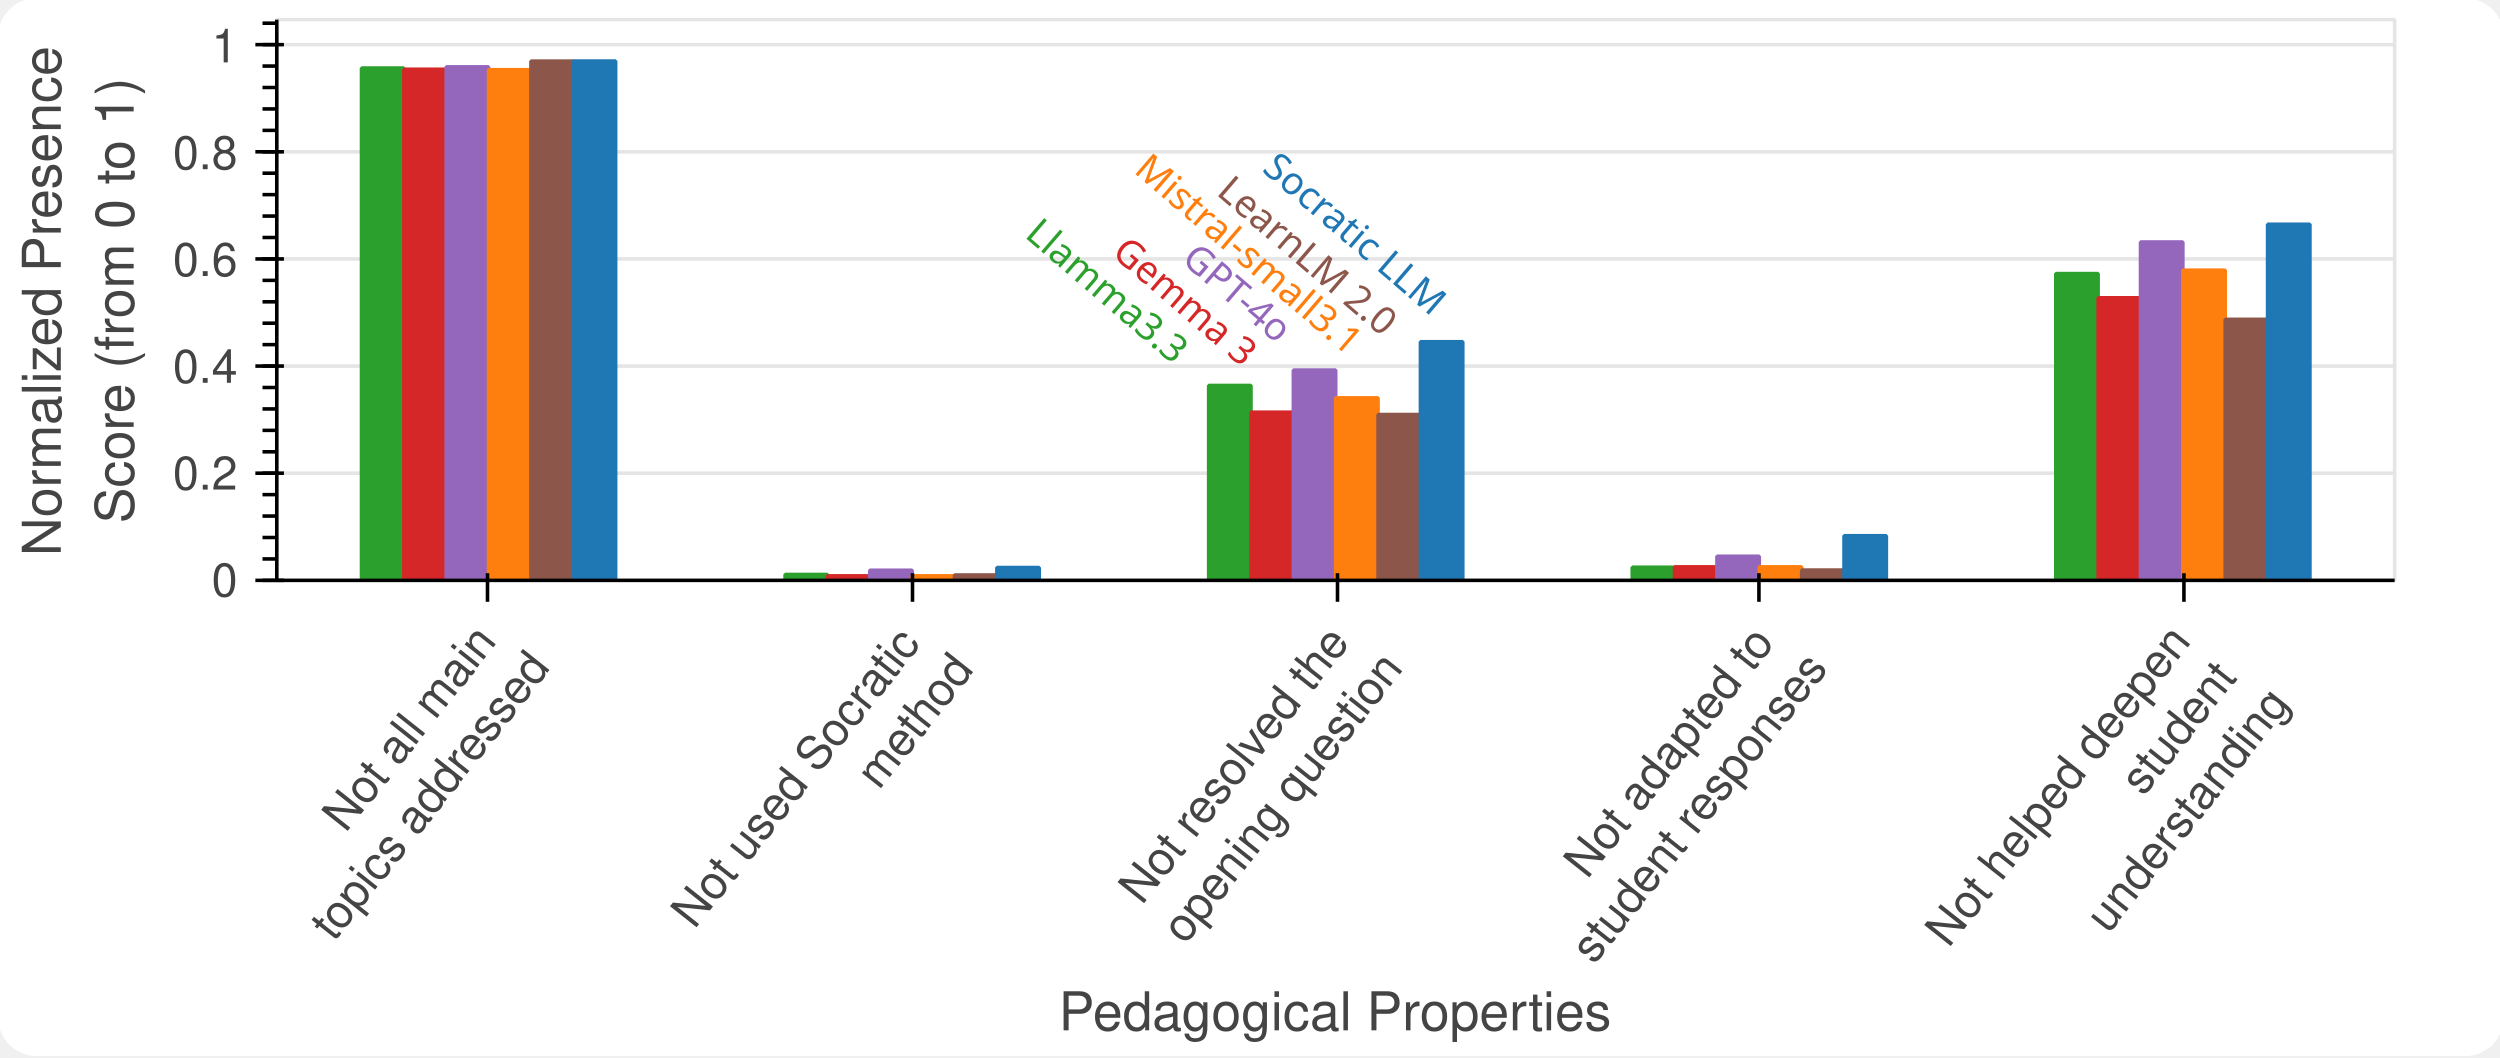
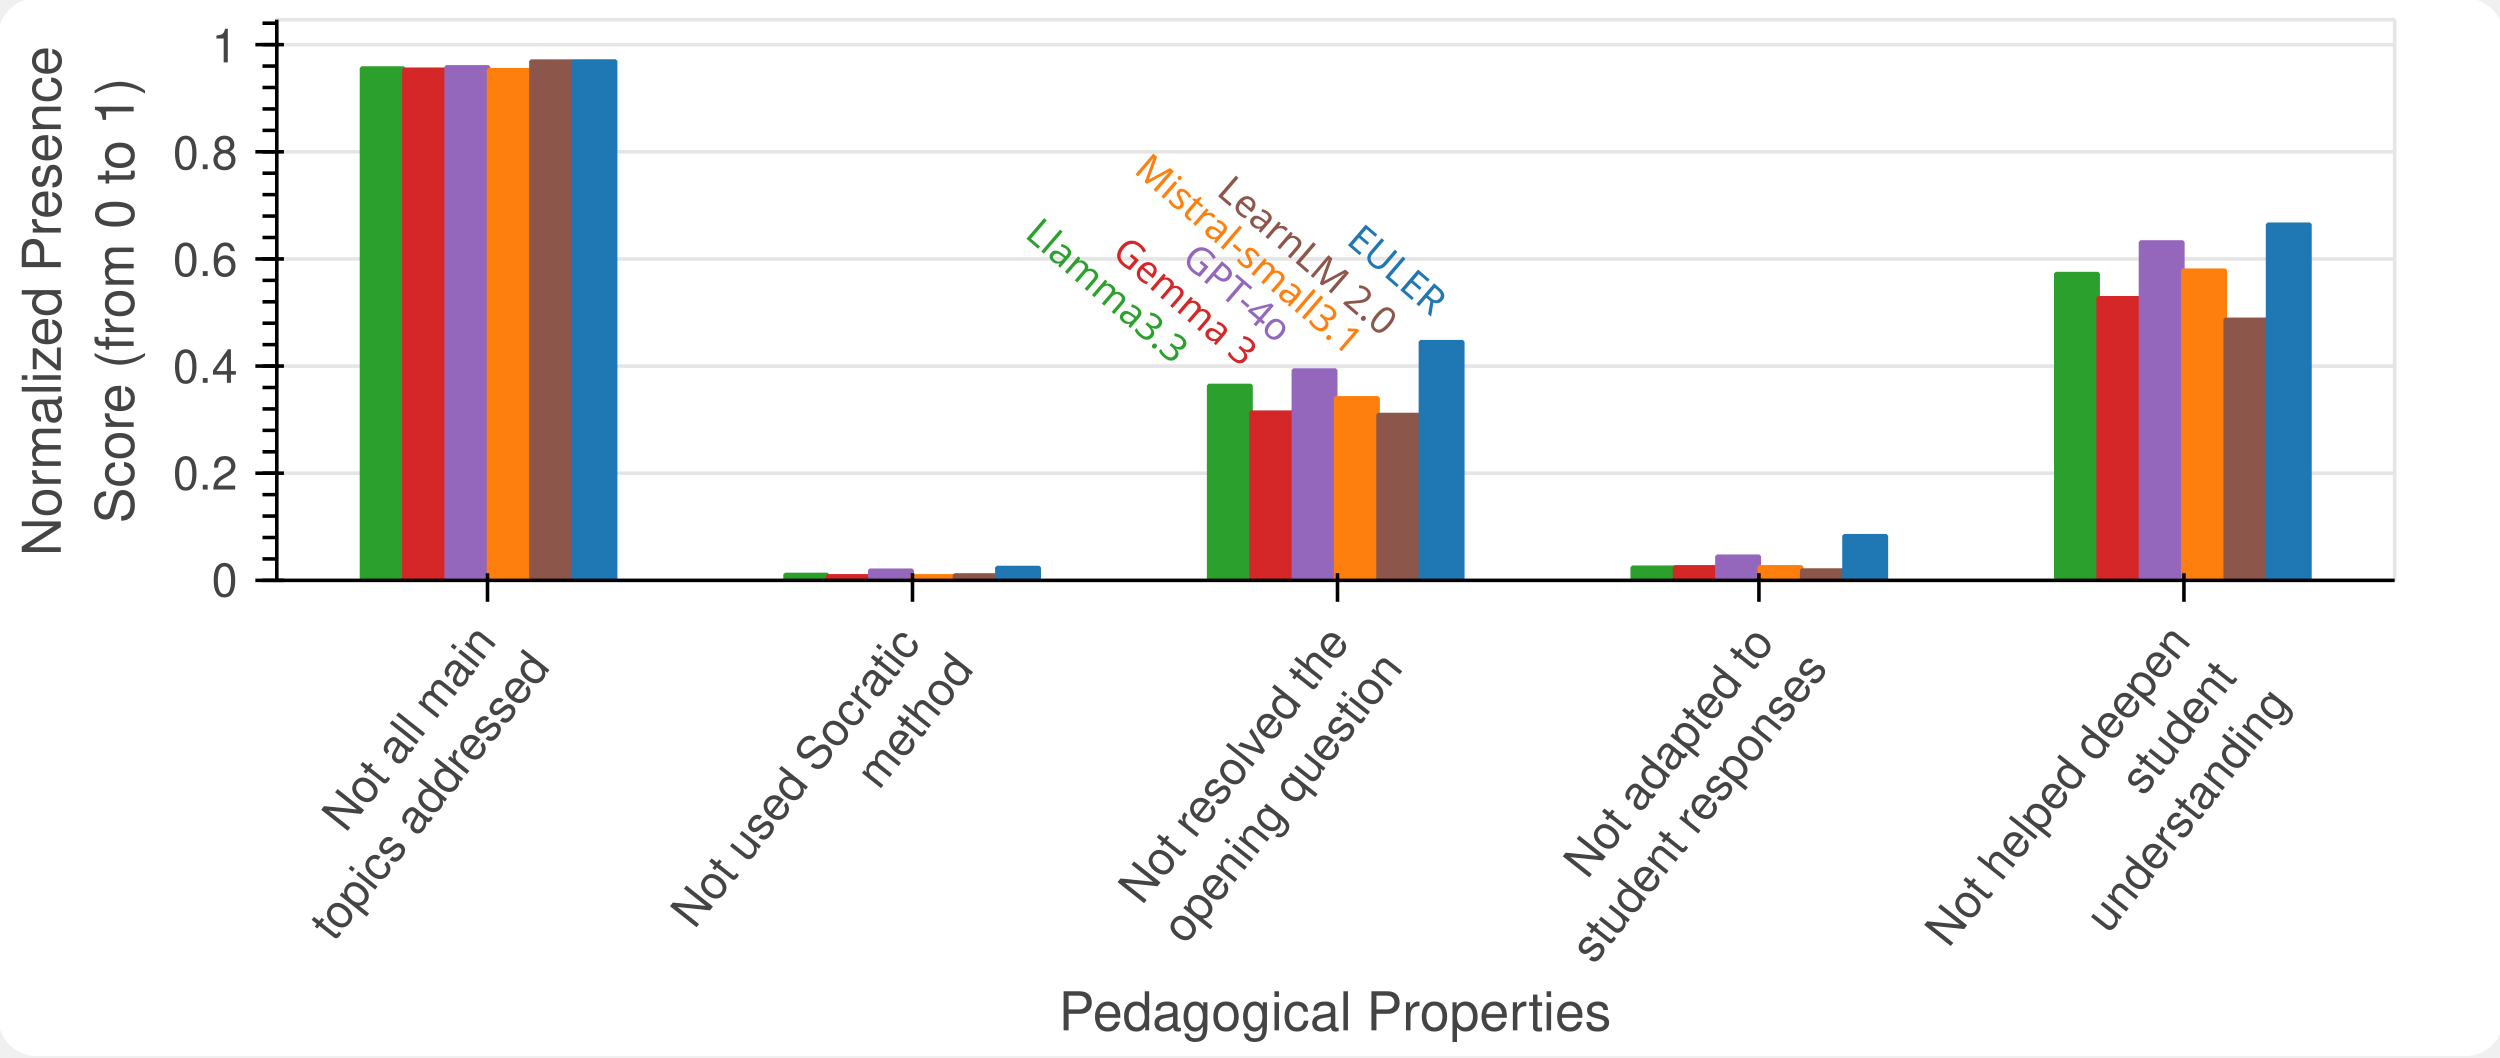
<svg xmlns="http://www.w3.org/2000/svg" version="1.1" width="700" height="296" id="svg170">
  <defs id="defs32">
    <clipPath id="izFuAyuVTcmM">
      <path fill="none" stroke="none" d="m 0.5,0.5 h 700 v 400 H 0.5 Z m 77,5 h 593 v 157 h -593 z" clip-rule="evenodd" id="path2" />
    </clipPath>
    <clipPath id="bMPKakMuCRXu">
      <path fill="none" stroke="none" d="m 77.5,5.5 h 593 v 157 h -593 z" id="path5" />
    </clipPath>
    <clipPath id="ISATMhncmSdz">
      <path fill="none" stroke="none" d="m 77.5,5.5 h 593 v 157 h -593 z" id="path8" />
    </clipPath>
    <clipPath id="rDQkkQGeRsXB">
      <path fill="none" stroke="none" d="m 77.5,5.5 h 593 v 157 h -593 z" id="path11" />
    </clipPath>
    <clipPath id="AXeJTOJRDCzE">
      <path fill="none" stroke="none" d="m 77.5,5.5 h 593 v 157 h -593 z" id="path14" />
    </clipPath>
    <clipPath id="ATDfAleDVMDz">
      <path fill="none" stroke="none" d="m 77.5,5.5 h 593 v 157 h -593 z" id="path17" />
    </clipPath>
    <clipPath id="SgLZUaMKiaKR">
      <path fill="none" stroke="none" d="m 77.5,5.5 h 593 v 157 h -593 z" id="path20" />
    </clipPath>
    <clipPath id="FuRLBJqnBbSi">
      <path fill="none" stroke="none" d="m 77.5,5.5 h 593 v 157 h -593 z" id="path23" />
    </clipPath>
    <clipPath id="THNKwRcSxKEu">
      <path fill="none" stroke="none" d="m 77.5,5.5 h 593 v 157 h -593 z" id="path26" />
    </clipPath>
    <clipPath id="sJkCHAxoeiKR">
      <path fill="none" stroke="none" d="m 77.5,5.5 h 593 v 157 h -593 z" id="path29" />
    </clipPath>
  </defs>
  <rect style="fill:#ffffff;stroke:none;stroke-width:1.506;stroke-opacity:0.973;stroke-dasharray:none" id="rect514" width="701.587" height="296.24" x="-0.53" y="-0.53" ry="10.841" />
  <path fill="#ffffff" stroke="none" paint-order="stroke" d="m 77.5,5.5 h 593 v 157 h -593 z" id="path36" />
  <path fill="none" stroke="#e5e5e5" paint-order="fill" d="m 77.5,5.5 h 593 v 157 h -593 z" stroke-linejoin="bevel" stroke-miterlimit="10" id="path38" />
  <path fill="none" stroke="#e5e5e5" paint-order="fill" d="m 77.5,132.5 h 593 m -593,-30 h 593 m -593,-30 h 593 m -593,-30 h 593 m -593,-30 h 593" stroke-linejoin="bevel" stroke-miterlimit="10" clip-path="url(#ISATMhncmSdz)" id="path40" />
  <path fill="#2ca02c" stroke="#2ca02c" paint-order="fill" d="m 101.22,19.052 h 11.86 V 162.5 h -11.86 z" fill-opacity="1" clip-path="url(#rDQkkQGeRsXB)" stroke-opacity="1" stroke-linejoin="bevel" stroke-miterlimit="10" id="path42" />
  <path fill="#2ca02c" stroke="#2ca02c" paint-order="fill" d="m 219.82,160.838 h 11.86 V 162.5 h -11.86 z" fill-opacity="1" clip-path="url(#rDQkkQGeRsXB)" stroke-opacity="1" stroke-linejoin="bevel" stroke-miterlimit="10" id="path44" />
  <path fill="#2ca02c" stroke="#2ca02c" paint-order="fill" d="M 338.42,107.929 H 350.28 V 162.5 h -11.86 z" fill-opacity="1" clip-path="url(#rDQkkQGeRsXB)" stroke-opacity="1" stroke-linejoin="bevel" stroke-miterlimit="10" id="path46" />
  <path fill="#2ca02c" stroke="#2ca02c" paint-order="fill" d="M 457.02,158.832 H 468.88 V 162.5 h -11.86 z" fill-opacity="1" clip-path="url(#rDQkkQGeRsXB)" stroke-opacity="1" stroke-linejoin="bevel" stroke-miterlimit="10" id="path48" />
  <path fill="#2ca02c" stroke="#2ca02c" paint-order="fill" d="m 575.62,76.6 h 11.86 V 162.5 H 575.62 Z" fill-opacity="1" clip-path="url(#rDQkkQGeRsXB)" stroke-opacity="1" stroke-linejoin="bevel" stroke-miterlimit="10" id="path50" />
  <path fill="#d62728" stroke="#d62728" paint-order="fill" d="m 113.08,19.398 h 11.86 V 162.5 h -11.86 z" fill-opacity="1" clip-path="url(#AXeJTOJRDCzE)" stroke-opacity="1" stroke-linejoin="bevel" stroke-miterlimit="10" id="path52" />
  <path fill="#d62728" stroke="#d62728" paint-order="fill" d="m 231.68,161.247 h 11.86 V 162.5 h -11.86 z" fill-opacity="1" clip-path="url(#AXeJTOJRDCzE)" stroke-opacity="1" stroke-linejoin="bevel" stroke-miterlimit="10" id="path54" />
  <path fill="#d62728" stroke="#d62728" paint-order="fill" d="m 350.28,115.416 h 11.86 V 162.5 H 350.28 Z" fill-opacity="1" clip-path="url(#AXeJTOJRDCzE)" stroke-opacity="1" stroke-linejoin="bevel" stroke-miterlimit="10" id="path56" />
  <path fill="#d62728" stroke="#d62728" paint-order="fill" d="m 468.88,158.727 h 11.86 V 162.5 H 468.88 Z" fill-opacity="1" clip-path="url(#AXeJTOJRDCzE)" stroke-opacity="1" stroke-linejoin="bevel" stroke-miterlimit="10" id="path58" />
  <path fill="#d62728" stroke="#d62728" paint-order="fill" d="m 587.48,83.376 h 11.86 V 162.5 h -11.86 z" fill-opacity="1" clip-path="url(#AXeJTOJRDCzE)" stroke-opacity="1" stroke-linejoin="bevel" stroke-miterlimit="10" id="path60" />
  <path fill="#9467bd" stroke="#9467bd" paint-order="fill" d="m 124.94,18.714 h 11.86 V 162.5 h -11.86 z" fill-opacity="1" clip-path="url(#ATDfAleDVMDz)" stroke-opacity="1" stroke-linejoin="bevel" stroke-miterlimit="10" id="path62" />
  <path fill="#9467bd" stroke="#9467bd" paint-order="fill" d="m 243.54,159.662 h 11.86 V 162.5 h -11.86 z" fill-opacity="1" clip-path="url(#ATDfAleDVMDz)" stroke-opacity="1" stroke-linejoin="bevel" stroke-miterlimit="10" id="path64" />
  <path fill="#9467bd" stroke="#9467bd" paint-order="fill" d="M 362.14,103.613 H 374 V 162.5 h -11.86 z" fill-opacity="1" clip-path="url(#ATDfAleDVMDz)" stroke-opacity="1" stroke-linejoin="bevel" stroke-miterlimit="10" id="path66" />
  <path fill="#9467bd" stroke="#9467bd" paint-order="fill" d="m 480.74,155.752 h 11.86 V 162.5 h -11.86 z" fill-opacity="1" clip-path="url(#ATDfAleDVMDz)" stroke-opacity="1" stroke-linejoin="bevel" stroke-miterlimit="10" id="path68" />
  <path fill="#9467bd" stroke="#9467bd" paint-order="fill" d="m 599.34,67.75 h 11.86 V 162.5 h -11.86 z" fill-opacity="1" clip-path="url(#ATDfAleDVMDz)" stroke-opacity="1" stroke-linejoin="bevel" stroke-miterlimit="10" id="path70" />
  <path fill="#ff7f0e" stroke="#ff7f0e" paint-order="fill" d="m 136.8,19.513 h 11.86 V 162.5 H 136.8 Z" fill-opacity="1" clip-path="url(#SgLZUaMKiaKR)" stroke-opacity="1" stroke-linejoin="bevel" stroke-miterlimit="10" id="path72" />
  <path fill="#ff7f0e" stroke="#ff7f0e" paint-order="fill" d="m 255.4,161.238 h 11.86 V 162.5 h -11.86 z" fill-opacity="1" clip-path="url(#SgLZUaMKiaKR)" stroke-opacity="1" stroke-linejoin="bevel" stroke-miterlimit="10" id="path74" />
  <path fill="#ff7f0e" stroke="#ff7f0e" paint-order="fill" d="m 374,111.4 h 11.86 V 162.5 H 374 Z" fill-opacity="1" clip-path="url(#SgLZUaMKiaKR)" stroke-opacity="1" stroke-linejoin="bevel" stroke-miterlimit="10" id="path76" />
  <path fill="#ff7f0e" stroke="#ff7f0e" paint-order="fill" d="m 492.6,158.72 h 11.86 V 162.5 h -11.86 z" fill-opacity="1" clip-path="url(#SgLZUaMKiaKR)" stroke-opacity="1" stroke-linejoin="bevel" stroke-miterlimit="10" id="path78" />
  <path fill="#ff7f0e" stroke="#ff7f0e" paint-order="fill" d="M 611.2,75.648 H 623.06 V 162.5 h -11.86 z" fill-opacity="1" clip-path="url(#SgLZUaMKiaKR)" stroke-opacity="1" stroke-linejoin="bevel" stroke-miterlimit="10" id="path80" />
  <path fill="#8c564b" stroke="#8c564b" paint-order="fill" d="m 148.66,17.105 h 11.86 V 162.5 H 148.66 Z" fill-opacity="1" clip-path="url(#FuRLBJqnBbSi)" stroke-opacity="1" stroke-linejoin="bevel" stroke-miterlimit="10" id="path82" />
  <path fill="#8c564b" stroke="#8c564b" paint-order="fill" d="M 267.26,160.992 H 279.12 V 162.5 h -11.86 z" fill-opacity="1" clip-path="url(#FuRLBJqnBbSi)" stroke-opacity="1" stroke-linejoin="bevel" stroke-miterlimit="10" id="path84" />
  <path fill="#8c564b" stroke="#8c564b" paint-order="fill" d="M 385.86,116.061 H 397.72 V 162.5 h -11.86 z" fill-opacity="1" clip-path="url(#FuRLBJqnBbSi)" stroke-opacity="1" stroke-linejoin="bevel" stroke-miterlimit="10" id="path86" />
  <path fill="#8c564b" stroke="#8c564b" paint-order="fill" d="m 504.46,159.615 h 11.86 V 162.5 h -11.86 z" fill-opacity="1" clip-path="url(#FuRLBJqnBbSi)" stroke-opacity="1" stroke-linejoin="bevel" stroke-miterlimit="10" id="path88" />
  <path fill="#8c564b" stroke="#8c564b" paint-order="fill" d="m 623.06,89.403 h 11.86 V 162.5 H 623.06 Z" fill-opacity="1" clip-path="url(#FuRLBJqnBbSi)" stroke-opacity="1" stroke-linejoin="bevel" stroke-miterlimit="10" id="path90" />
  <path fill="#1f77b4" stroke="#1f77b4" paint-order="fill" d="m 160.52,17.085 h 11.86 V 162.5 H 160.52 Z" fill-opacity="1" clip-path="url(#THNKwRcSxKEu)" stroke-opacity="1" stroke-linejoin="bevel" stroke-miterlimit="10" id="path92" />
  <path fill="#1f77b4" stroke="#1f77b4" paint-order="fill" d="m 279.12,158.903 h 11.86 V 162.5 H 279.12 Z" fill-opacity="1" clip-path="url(#THNKwRcSxKEu)" stroke-opacity="1" stroke-linejoin="bevel" stroke-miterlimit="10" id="path94" />
  <path fill="#1f77b4" stroke="#1f77b4" paint-order="fill" d="m 397.72,95.69 h 11.86 V 162.5 H 397.72 Z" fill-opacity="1" clip-path="url(#THNKwRcSxKEu)" stroke-opacity="1" stroke-linejoin="bevel" stroke-miterlimit="10" id="path96" />
  <path fill="#1f77b4" stroke="#1f77b4" paint-order="fill" d="m 516.32,150.01 h 11.86 V 162.5 h -11.86 z" fill-opacity="1" clip-path="url(#THNKwRcSxKEu)" stroke-opacity="1" stroke-linejoin="bevel" stroke-miterlimit="10" id="path98" />
  <path fill="#1f77b4" stroke="#1f77b4" paint-order="fill" d="m 634.92,62.799 h 11.86 V 162.5 h -11.86 z" fill-opacity="1" clip-path="url(#THNKwRcSxKEu)" stroke-opacity="1" stroke-linejoin="bevel" stroke-miterlimit="10" id="path100" />
  <path fill="none" stroke="#000000" paint-order="fill" d="m 77.5,162.5 h 593" stroke-linejoin="bevel" stroke-miterlimit="10" id="path102" />
  <path fill="none" stroke="#000000" paint-order="fill" d="m 136.5,168.5 v -8 m 119,8 v -8 m 119,8 v -8 m 118,8 v -8 m 119,8 v -8" stroke-linejoin="bevel" stroke-miterlimit="10" id="path104" />
  <path fill="none" stroke="#000000" paint-order="fill" d="" stroke-linejoin="bevel" stroke-miterlimit="10" id="path106" />
  <text fill="#444444" stroke="none" font-family="helvetica" font-size="13px" font-style="normal" font-weight="normal" text-decoration="normal" x="-50.534" y="220.87" text-anchor="start" dominant-baseline="alphabetic" transform="rotate(-51.5662)" id="text108">
    <tspan id="tspan557" x="-50.534" y="220.87" style="text-align:end;text-anchor:end">Not all main</tspan>
    <tspan id="tspan559" x="-50.534" y="237.12" style="text-align:end;text-anchor:end">topics addressed</tspan>
  </text>
  <text fill="#444444" stroke="none" font-family="helvetica" font-size="13px" font-style="normal" font-weight="normal" text-decoration="normal" x="22.725" y="314.163" text-anchor="start" dominant-baseline="alphabetic" transform="rotate(-51.5662)" id="text112">
    <tspan id="tspan561" x="22.725" y="314.163" style="text-align:end;text-anchor:end">Not used Socratic</tspan>
    <tspan id="tspan563" x="22.725" y="330.413" style="text-align:end;text-anchor:end">method</tspan>
  </text>
  <text fill="#444444" stroke="none" font-family="helvetica" font-size="13px" font-style="normal" font-weight="normal" text-decoration="normal" x="97.717" y="408.137" text-anchor="start" dominant-baseline="alphabetic" transform="rotate(-51.5662)" id="text116">
    <tspan id="tspan565" x="97.717" y="408.137" style="text-align:end;text-anchor:end">Not resolved the</tspan>
    <tspan id="tspan567" x="97.717" y="424.387" style="text-align:end;text-anchor:end">opening question</tspan>
  </text>
  <text fill="#444444" stroke="none" font-family="helvetica" font-size="13px" font-style="normal" font-weight="normal" text-decoration="normal" x="171.588" y="501.297" text-anchor="start" dominant-baseline="alphabetic" transform="rotate(-51.5662)" id="text120">
    <tspan id="tspan577" x="171.588" y="501.297" style="text-align:end;text-anchor:end">Not adapted to</tspan>
    <tspan id="tspan579" x="171.588" y="517.547" style="text-align:end;text-anchor:end">student responses</tspan>
  </text>
  <text fill="#444444" stroke="none" font-family="helvetica" font-size="13px" font-style="normal" font-weight="normal" text-decoration="normal" x="244.382" y="592.51" text-anchor="start" dominant-baseline="alphabetic" transform="rotate(-51.5662)" id="text124">
    <tspan id="tspan581" x="244.382" y="592.51" style="text-align:end;text-anchor:end">Not helped deepen</tspan>
    <tspan id="tspan583" x="244.382" y="608.76" style="text-align:end;text-anchor:end">student</tspan>
    <tspan x="244.382" y="625.01" id="tspan585" style="text-align:end;text-anchor:end">understanding</tspan>
  </text>
  <text fill="#444444" stroke="none" font-family="helvetica" font-size="15px" font-style="normal" font-weight="normal" text-decoration="normal" x="296.451" y="288.497" text-anchor="start" dominant-baseline="alphabetic" id="text128">Pedagogical Properties</text>
  <path fill="none" stroke="#000000" paint-order="fill" d="M 77.5,162.5 V 5.5" stroke-linejoin="bevel" stroke-miterlimit="10" id="path132" />
  <path fill="none" stroke="#000000" paint-order="fill" d="m 71.5,162.5 h 8 m -8,-30 h 8 m -8,-30 h 8 m -8,-30 h 8 m -8,-30 h 8 m -8,-30 h 8" stroke-linejoin="bevel" stroke-miterlimit="10" id="path134" />
  <path fill="none" stroke="#000000" paint-order="fill" d="m 73.5,162.5 h 4 m -4,-6 h 4 m -4,-6 h 4 m -4,-6 h 4 m -4,-6 h 4 m -4,-6 h 4 m -4,-6 h 4 m -4,-6 h 4 m -4,-6 h 4 m -4,-6 h 4 m -4,-6 h 4 m -4,-6 h 4 m -4,-6 h 4 m -4,-6 h 4 m -4,-6 h 4 m -4,-6 h 4 m -4,-6 h 4 m -4,-6 h 4 m -4,-6 h 4 m -4,-6 h 4 m -4,-6 h 4 m -4,-6 h 4 m -4,-6 h 4 m -4,-6 h 4 m -4,-6 h 4 m -4,-6 h 4 m -4,-6 h 4" stroke-linejoin="bevel" stroke-miterlimit="10" id="path136" />
  <text fill="#444444" stroke="none" font-family="helvetica" font-size="13px" font-style="normal" font-weight="normal" text-decoration="normal" x="59.27" y="167" text-anchor="start" dominant-baseline="alphabetic" id="text138">0</text>
  <text fill="none" stroke="#000000" font-family="helvetica" font-size="13px" font-style="normal" font-weight="normal" text-decoration="normal" x="59.27" y="167" text-anchor="start" dominant-baseline="alphabetic" stroke-opacity="0" stroke-linejoin="bevel" stroke-miterlimit="10" id="text140">0</text>
  <text fill="#444444" stroke="none" font-family="helvetica" font-size="13px" font-style="normal" font-weight="normal" text-decoration="normal" x="48.428" y="137.095" text-anchor="start" dominant-baseline="alphabetic" id="text142">0.2</text>
  <text fill="none" stroke="#000000" font-family="helvetica" font-size="13px" font-style="normal" font-weight="normal" text-decoration="normal" x="48.428" y="137.095" text-anchor="start" dominant-baseline="alphabetic" stroke-opacity="0" stroke-linejoin="bevel" stroke-miterlimit="10" id="text144">0.2</text>
  <text fill="#444444" stroke="none" font-family="helvetica" font-size="13px" font-style="normal" font-weight="normal" text-decoration="normal" x="48.428" y="107.19" text-anchor="start" dominant-baseline="alphabetic" id="text146">0.4</text>
  <text fill="none" stroke="#000000" font-family="helvetica" font-size="13px" font-style="normal" font-weight="normal" text-decoration="normal" x="48.428" y="107.19" text-anchor="start" dominant-baseline="alphabetic" stroke-opacity="0" stroke-linejoin="bevel" stroke-miterlimit="10" id="text148">0.4</text>
  <text fill="#444444" stroke="none" font-family="helvetica" font-size="13px" font-style="normal" font-weight="normal" text-decoration="normal" x="48.428" y="77.286" text-anchor="start" dominant-baseline="alphabetic" id="text150">0.6</text>
  <text fill="none" stroke="#000000" font-family="helvetica" font-size="13px" font-style="normal" font-weight="normal" text-decoration="normal" x="48.428" y="77.286" text-anchor="start" dominant-baseline="alphabetic" stroke-opacity="0" stroke-linejoin="bevel" stroke-miterlimit="10" id="text152">0.6</text>
  <text fill="#444444" stroke="none" font-family="helvetica" font-size="13px" font-style="normal" font-weight="normal" text-decoration="normal" x="48.428" y="47.381" text-anchor="start" dominant-baseline="alphabetic" id="text154">0.8</text>
  <text fill="none" stroke="#000000" font-family="helvetica" font-size="13px" font-style="normal" font-weight="normal" text-decoration="normal" x="48.428" y="47.381" text-anchor="start" dominant-baseline="alphabetic" stroke-opacity="0" stroke-linejoin="bevel" stroke-miterlimit="10" id="text156">0.8</text>
  <text fill="#444444" stroke="none" font-family="helvetica" font-size="13px" font-style="normal" font-weight="normal" text-decoration="normal" x="59.27" y="17.476" text-anchor="start" dominant-baseline="alphabetic" id="text158">1</text>
  <text fill="none" stroke="#000000" font-family="helvetica" font-size="13px" font-style="normal" font-weight="normal" text-decoration="normal" x="59.27" y="17.476" text-anchor="start" dominant-baseline="alphabetic" stroke-opacity="0" stroke-linejoin="bevel" stroke-miterlimit="10" id="text160">1</text>
  <text fill="#444444" stroke="none" font-family="helvetica" font-size="15px" font-style="normal" font-weight="normal" text-decoration="normal" x="-155.697" y="17.028" text-anchor="start" dominant-baseline="alphabetic" transform="rotate(-90)" id="text162">Normalized Presence</text>
  <text fill="none" stroke="#000000" font-family="helvetica" font-size="15px" font-style="normal" font-weight="normal" text-decoration="normal" x="-155.697" y="17.028" text-anchor="start" dominant-baseline="alphabetic" transform="rotate(-90)" stroke-opacity="0" stroke-linejoin="bevel" stroke-miterlimit="10" id="text164">Normalized Presence</text>
  <text fill="#444444" stroke="none" font-family="helvetica" font-size="15px" font-style="normal" font-weight="normal" text-decoration="normal" x="-146.52" y="37.428" text-anchor="start" dominant-baseline="alphabetic" transform="rotate(-90)" id="text166">Score (from 0 to 1)</text>
  <text fill="none" stroke="#000000" font-family="helvetica" font-size="15px" font-style="normal" font-weight="normal" text-decoration="normal" x="-146.52" y="37.428" text-anchor="start" dominant-baseline="alphabetic" transform="rotate(-90)" stroke-opacity="0" stroke-linejoin="bevel" stroke-miterlimit="10" id="text168">Score (from 0 to 1)</text>
  <text xml:space="preserve" style="font-size:10.667px;font-family:sans-serif;-inkscape-font-specification:sans-serif;text-align:end;text-anchor:end;fill:#1f77b4;fill-opacity:1;stroke-width:1.506;stroke-opacity:0.973" x="370.188" y="-193.893" id="text429" transform="rotate(40.67042)">
-     <tspan id="tspan427" x="370.188" y="-193.893" style="font-style:normal;font-variant:normal;font-weight:normal;font-stretch:normal;font-family:sans-serif;-inkscape-font-specification:sans-serif;fill:#1f77b4;fill-opacity:1">Socratic LLM</tspan>
+     <tspan id="tspan427" x="370.188" y="-193.893" style="font-style:normal;font-variant:normal;font-weight:normal;font-stretch:normal;font-family:sans-serif;-inkscape-font-specification:sans-serif;fill:#1f77b4;fill-opacity:1">EULER</tspan>
  </text>
  <text xml:space="preserve" style="font-size:10.667px;font-family:sans-serif;-inkscape-font-specification:sans-serif;text-align:end;text-anchor:end;fill:#d62728;fill-opacity:1;stroke-width:1.506;stroke-opacity:0.973" x="339.262" y="-148.561" id="text429-9" transform="rotate(40.67042)">
    <tspan id="tspan427-1" x="339.262" y="-148.561" style="font-style:normal;font-variant:normal;font-weight:normal;font-stretch:normal;font-family:sans-serif;-inkscape-font-specification:sans-serif;fill:#d62728;fill-opacity:1">Gemma 3</tspan>
  </text>
  <text xml:space="preserve" style="font-size:10.667px;font-family:sans-serif;-inkscape-font-specification:sans-serif;text-align:end;text-anchor:end;fill:#9467bd;fill-opacity:1;stroke-width:1.506;stroke-opacity:0.973" x="342.405" y="-159.879" id="text429-9-9" transform="rotate(40.67042)">
    <tspan id="tspan427-1-5" x="342.405" y="-159.879" style="font-style:normal;font-variant:normal;font-weight:normal;font-stretch:normal;font-family:sans-serif;-inkscape-font-specification:sans-serif;fill:#9467bd;fill-opacity:1">GPT-4o</tspan>
  </text>
  <text xml:space="preserve" style="font-size:10.667px;font-family:sans-serif;-inkscape-font-specification:sans-serif;text-align:end;text-anchor:end;fill:#2ca02c;fill-opacity:1;stroke-width:1.506;stroke-opacity:0.973" x="324.163" y="-136.594" id="text429-9-9-4" transform="rotate(40.67042)">
    <tspan id="tspan427-1-5-4" x="324.163" y="-136.594" style="font-style:normal;font-variant:normal;font-weight:normal;font-stretch:normal;font-family:sans-serif;-inkscape-font-specification:sans-serif;fill:#2ca02c;fill-opacity:1">Llamma3.3</tspan>
  </text>
  <text xml:space="preserve" style="font-size:10.667px;font-family:sans-serif;-inkscape-font-specification:sans-serif;text-align:end;text-anchor:end;fill:#ff7f0e;fill-opacity:1;stroke-width:1.506;stroke-opacity:0.973" x="359.625" y="-170.197" id="text429-9-9-4-8" transform="rotate(40.67042)">
    <tspan id="tspan427-1-5-4-5" x="359.625" y="-170.197" style="font-style:normal;font-variant:normal;font-weight:normal;font-stretch:normal;font-family:sans-serif;-inkscape-font-specification:sans-serif;fill:#ff7f0e;fill-opacity:1">Mistral-small3.1</tspan>
  </text>
  <text xml:space="preserve" style="font-size:10.667px;font-family:sans-serif;-inkscape-font-specification:sans-serif;text-align:end;text-anchor:end;fill:#8c564b;fill-opacity:1;stroke-width:1.506;stroke-opacity:0.973" x="363.489" y="-180.595" id="text429-9-9-4-8-4" transform="rotate(40.67042)">
    <tspan id="tspan427-1-5-4-5-1" x="363.489" y="-180.595" style="font-style:normal;font-variant:normal;font-weight:normal;font-stretch:normal;font-family:sans-serif;-inkscape-font-specification:sans-serif;fill:#8c564b;fill-opacity:1">LearnLM 2.0</tspan>
  </text>
</svg>
